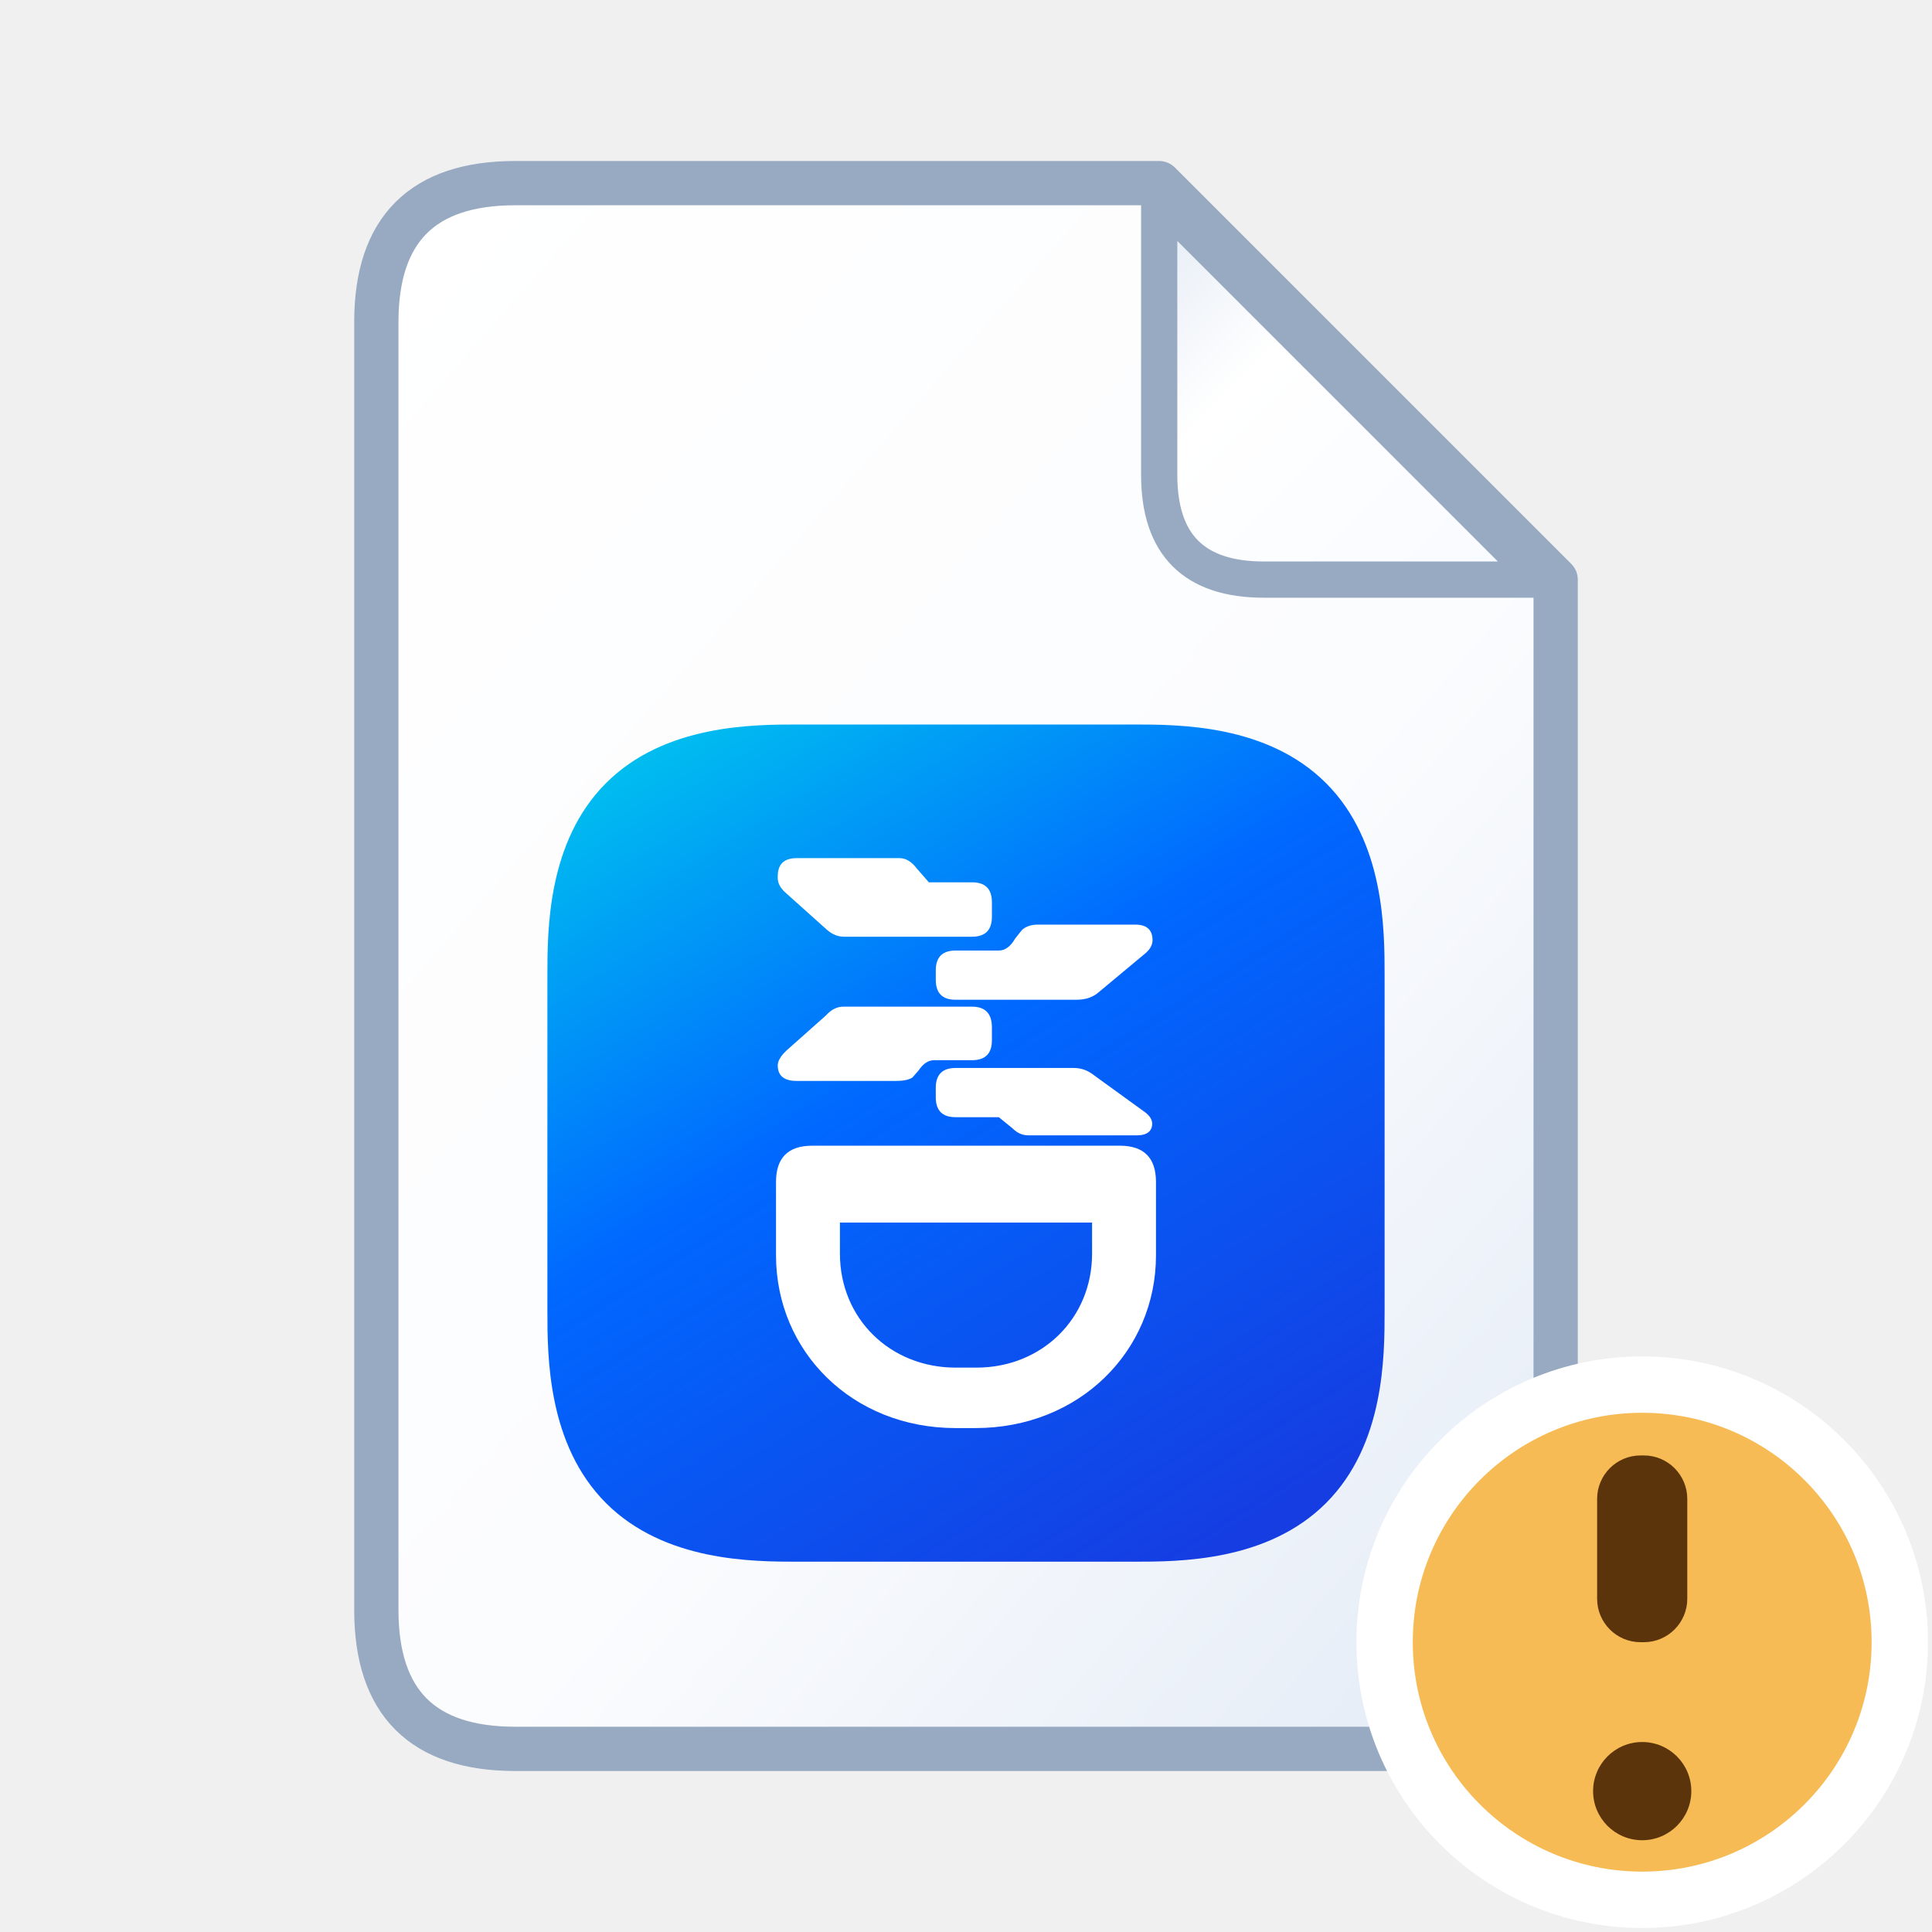
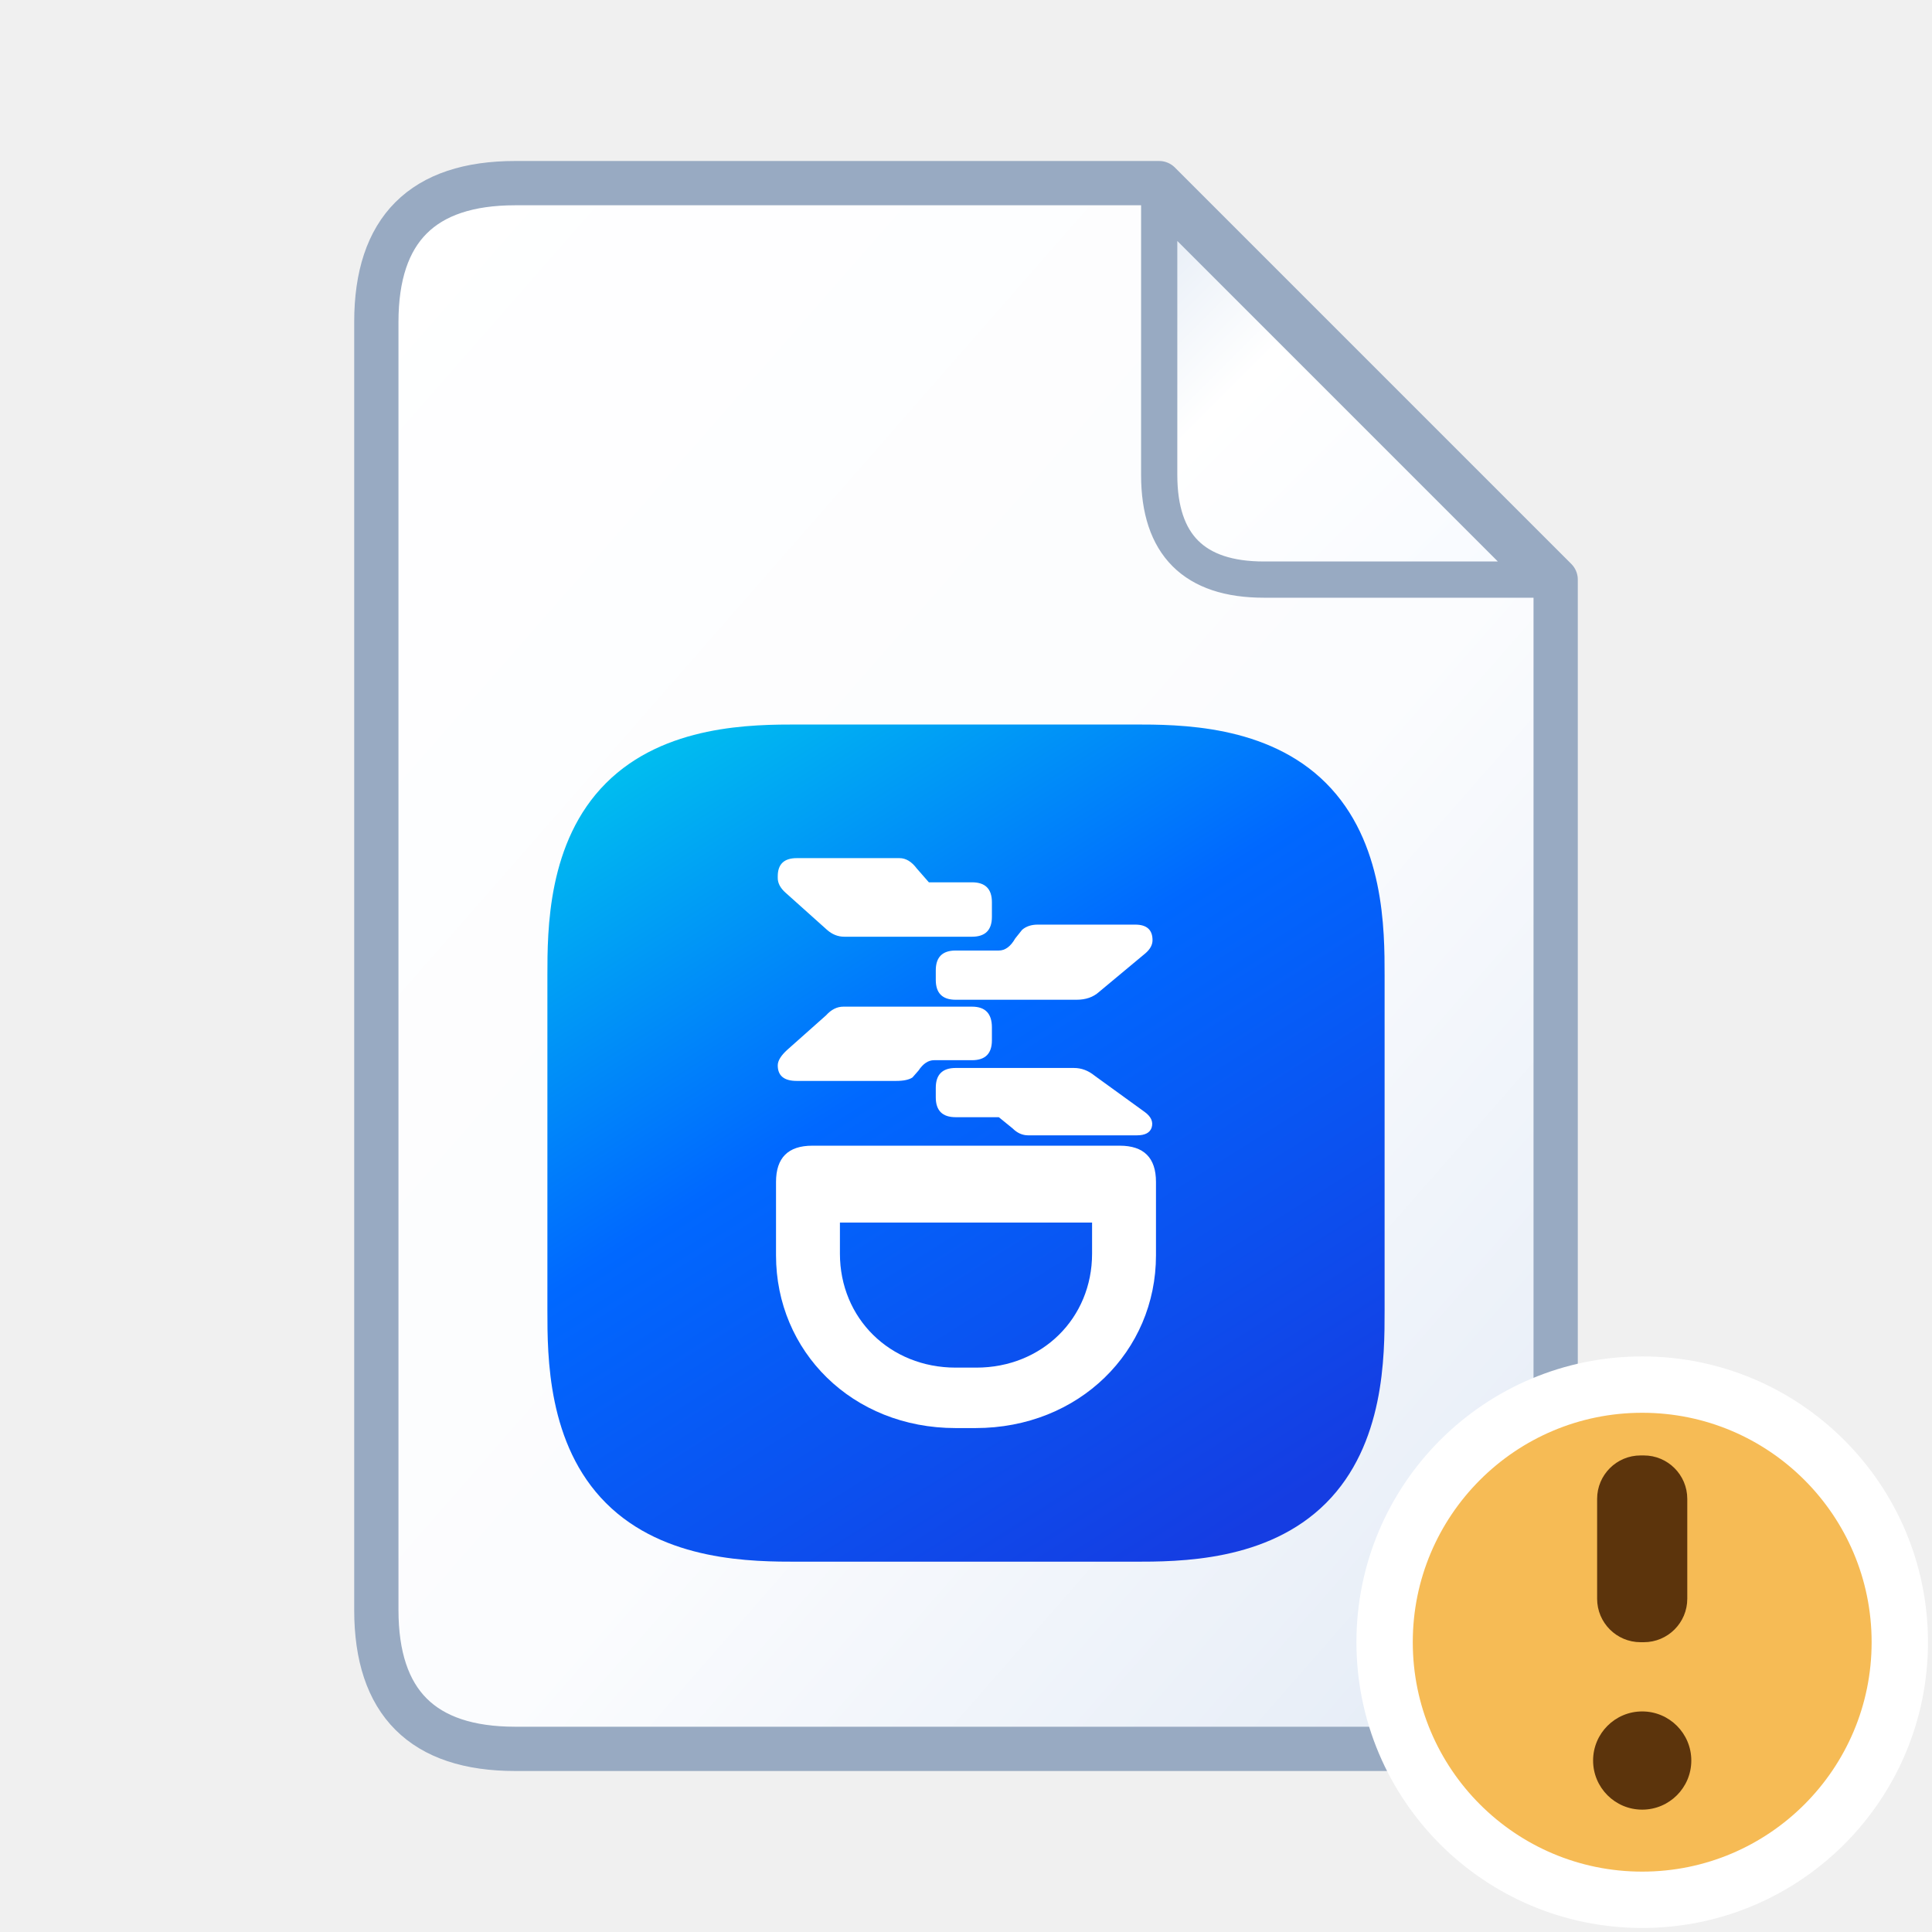
<svg xmlns="http://www.w3.org/2000/svg" width="24" height="24" viewBox="0 0 24 24" fill="none" stroke="#eceef3" stroke-width="1.5" stroke-linecap="round" stroke-linejoin="round">
  <defs>
    <linearGradient id="archive-brand-blue" x1=".15" y1="0" x2=".78" y2="1">
      <stop stop-color="#00beef" />
      <stop offset=".42" stop-color="#0068ff" />
      <stop offset="1" stop-color="#153de2" />
    </linearGradient>
    <linearGradient id="archive-brand-paper" x1="0" y1="0" x2=".85" y2="1">
      <stop stop-color="#fff" />
      <stop offset=".62" stop-color="#fbfcfe" />
      <stop offset="1" stop-color="#e6edf7" />
    </linearGradient>
    <linearGradient id="archive-brand-fold" x1="0" y1="0" x2="1" y2="1">
      <stop stop-color="#e3ebf5" />
      <stop offset=".35" stop-color="#fff" />
      <stop offset="1" stop-color="#f7faff" />
    </linearGradient>
  </defs>
  <path fill="url(#archive-brand-paper)" stroke="#98aac2" stroke-width=".55" d="M6.4 2.275H14.4L19.325 7.2V20.4Q19.325 21.725 18 21.725H6.4Q4.675 21.725 4.675 20V4Q4.675 2.275 6.4 2.275Z" />
  <path fill="url(#archive-brand-fold)" stroke="#98aac2" stroke-width=".45" d="M14.4 2.45V5.9Q14.4 7.2 15.7 7.2H19.15Z" />
  <path d="M9.92 9H14.08C14.648 9 15.744 9 16.472 9.728C17.2 10.456 17.2 11.552 17.2 12.12V16.28C17.2 16.848 17.2 17.944 16.472 18.672C15.744 19.4 14.648 19.4 14.08 19.4H9.92C9.352 19.4 8.256 19.4 7.528 18.672C6.8 17.944 6.8 16.848 6.8 16.28V12.12C6.8 11.552 6.8 10.456 7.528 9.728C8.256 9 9.352 9 9.92 9Z" fill="url(#archive-brand-blue)" stroke="none" />
  <g fill="#fff" stroke="none" transform="translate(9.64 10.66) scale(0.01072727) translate(-407 -325)">
    <path d="M431 325H550Q561 325 570 337L584 353H634Q657 353 657 376V393Q657 416 634 416H486Q475 416 466 408L418 365Q409 357 409 348V346Q409 325 431 325Z" fill-rule="evenodd" />
    <path d="M615 432H665Q676 432 684 418L692 408Q699 402 710 402H823Q843 402 843 420Q843 428 835 435L781 480Q771 489 755 489H615Q592 489 592 466V455Q592 432 615 432Z" fill-rule="evenodd" />
    <path d="M485 497H634Q657 497 657 521V536Q657 559 634 559H590Q580 559 572 571L565 579Q559 583 546 583H431Q409 583 409 565Q409 557 420 547L465 507Q474 497 485 497Z" fill-rule="evenodd" />
    <path d="M615 568H752Q765 568 776 577L834 619Q845 627 842 637Q839 646 825 646H699Q689 646 681 638L665 625H615Q592 625 592 602V591Q592 568 615 568Z" fill-rule="evenodd" />
    <path d="M449 658H805Q847 658 847 700V785C847 896 758 985 638 985H615C495 985 407 896 407 785V700Q407 658 449 658Z M481 747H773V783C773 858 715 915 639 915H615C539 915 481 858 481 783Z" fill-rule="evenodd" />
  </g>
  <g transform="translate(20.4 20.4)">
    <circle r="3.2" fill="#f6bb55" stroke="#fff" stroke-width=".7" />
    <rect x="-.56" y="-2.32" width="1.12" height="2.32" rx=".54" fill="#5c340c" stroke="none" />
-     <circle cy="1.85" r=".61" fill="#5c340c" stroke="none" />
+     <circle cy="1.47" r=".61" fill="#5c340c" stroke="none" />
  </g>
</svg>
